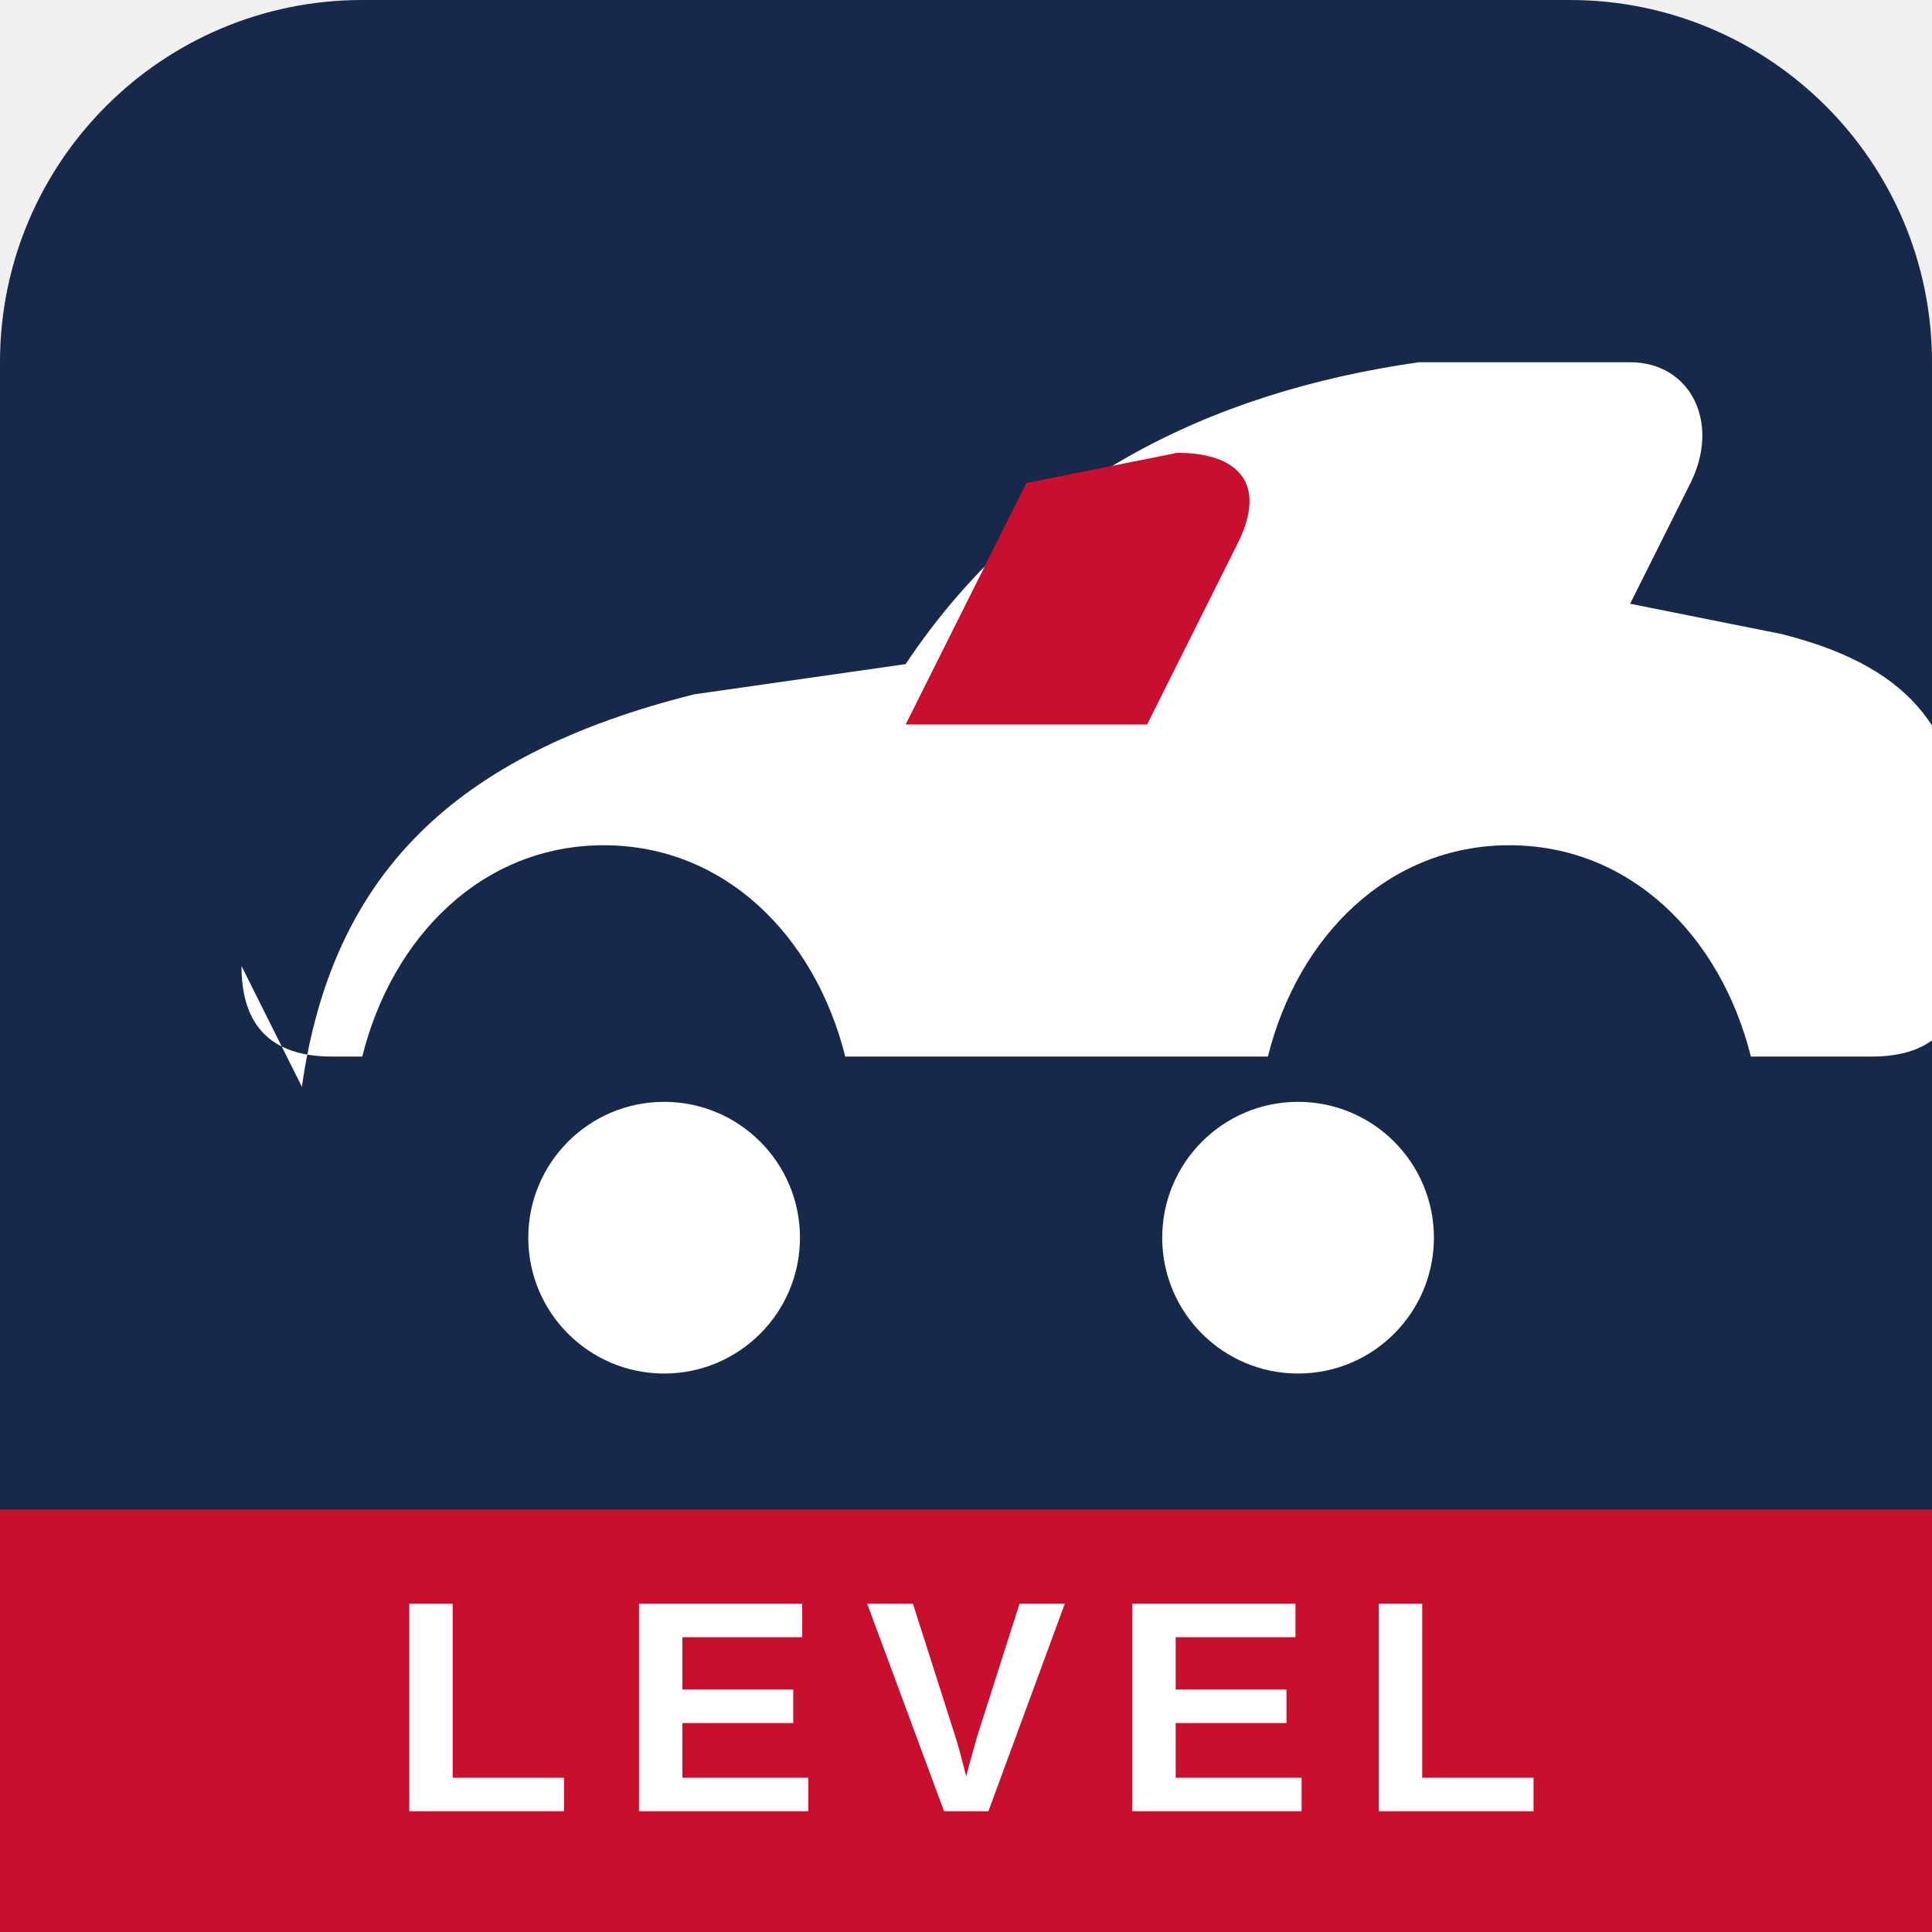
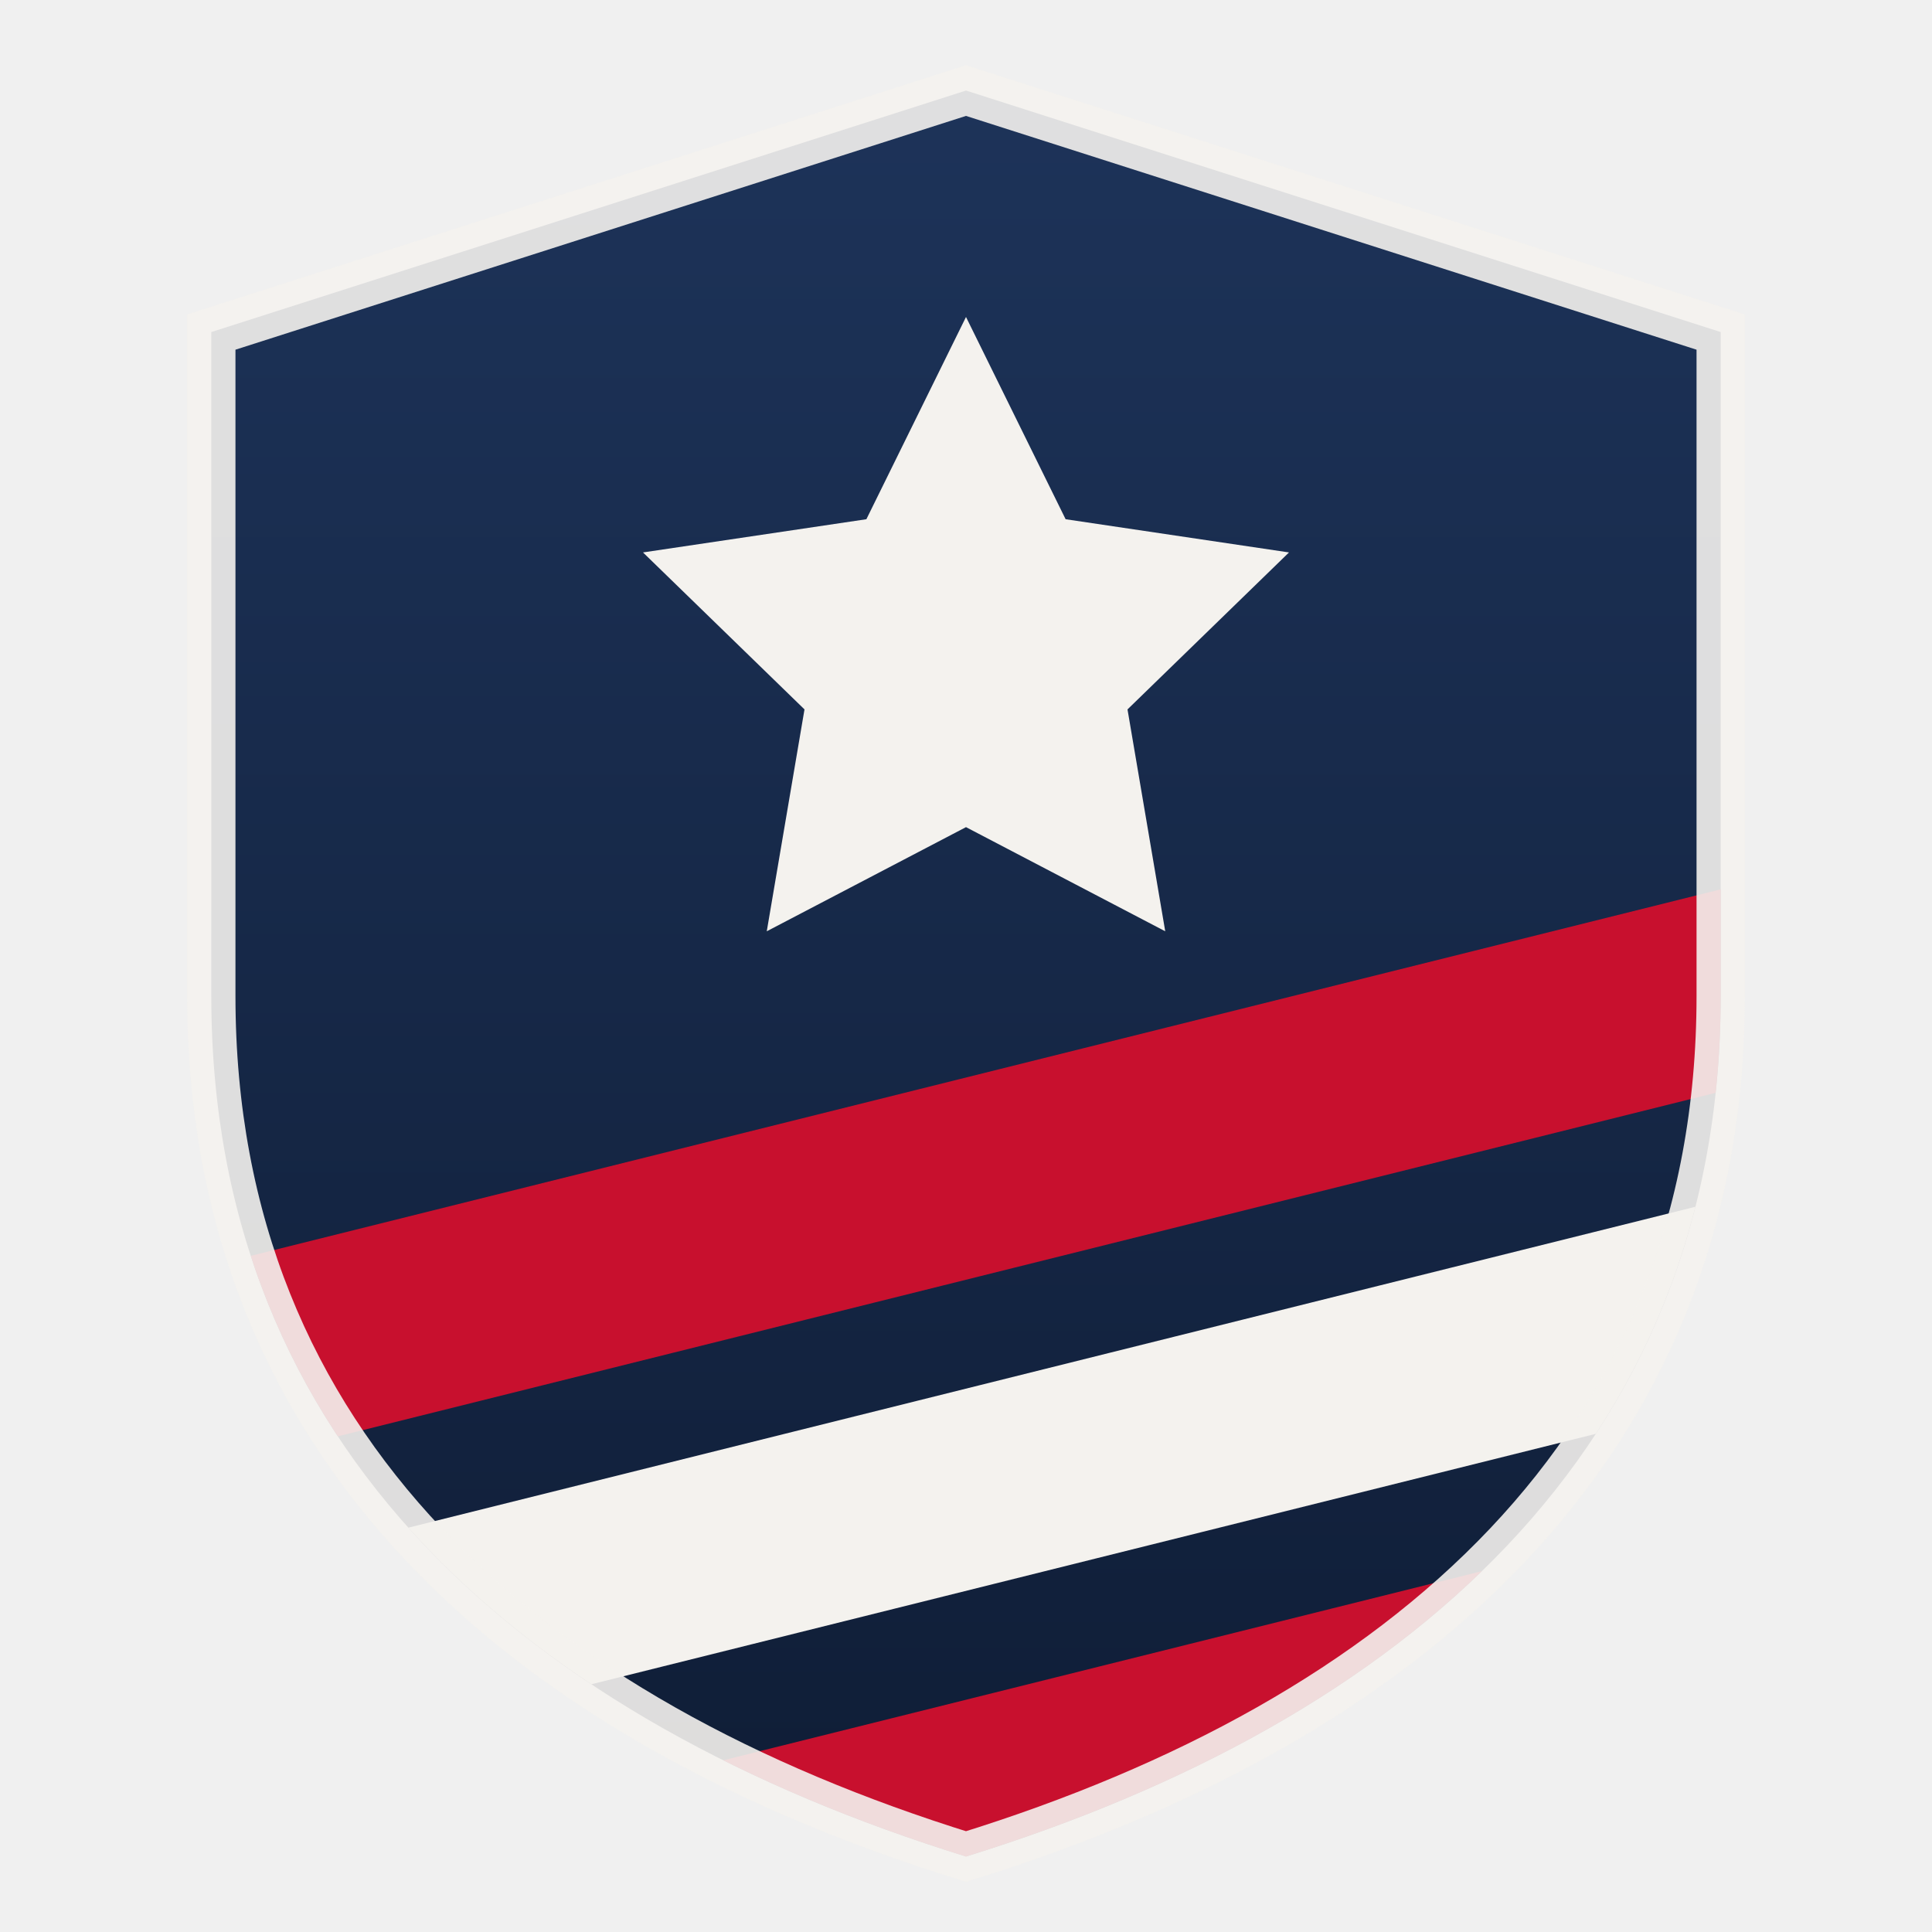
<svg xmlns="http://www.w3.org/2000/svg" viewBox="0 0 64 64" width="64" height="64">
-   <rect width="64" height="64" rx="12" fill="#16294a" />
-   <rect y="50" width="64" height="14" fill="#c8102e" />
-   <rect y="50" width="64" height="14" fill="none" />
-   <path d="M10 40 c1 -7 5 -11 13 -13 l7 -1 c4 -6 10 -9 17 -10 l7 0 c2 0 3 2 2 4 l-2 4 5 1 c4 1 6 3 6 7 l0 4 c0 2 -1 3 -3 3 l-4 0 c-1 -4 -4 -7 -8 -7 c-4 0 -7 3 -8 7 l-14 0 c-1 -4 -4 -7 -8 -7 c-4 0 -7 3 -8 7 l-1 0 c-2 0 -3 -1 -3 -3 z" fill="#ffffff" transform="translate(0,-4)" />
-   <path d="M34 20 l-4 8 8 0 3 -6 c1 -2 0 -3 -2 -3 z" fill="#c8102e" transform="translate(0,-4)" />
-   <circle cx="22" cy="41" r="4.5" fill="#ffffff" />
-   <circle cx="43" cy="41" r="4.5" fill="#ffffff" />
-   <text x="32" y="60" text-anchor="middle" font-family="Arial Narrow, Arial, sans-serif" font-weight="bold" font-size="10" fill="#ffffff" letter-spacing="1.5">LEVEL</text>
+   <defs>
+     <clipPath id="shield">
+       <path d="M32 3 L57 11 V33 C57 48 46.5 57 32 61.5 C17.5 57 7 48 7 33 V11 Z" />
+     </clipPath>
+     <linearGradient id="shieldBg" x1="0" y1="0" x2="0" y2="1">
+       <stop offset="0" stop-color="#1d3359" />
+       <stop offset="1" stop-color="#0f1d36" />
+     </linearGradient>
+   </defs>
+   <path d="M32 3 L57 11 V33 C57 48 46.5 57 32 61.5 C17.5 57 7 48 7 33 V11 Z" fill="url(#shieldBg)" />
+   <g clip-path="url(#shield)">
+     <g transform="rotate(-14 32 46)">
+       <rect x="-10" y="36" width="84" height="6.5" fill="#c8102e" />
+       <rect x="-10" y="46" width="84" height="6.5" fill="#f4f2ee" />
+       <rect x="-10" y="56" width="84" height="6.5" fill="#c8102e" />
+       <rect x="-10" y="66" width="84" height="6.5" fill="#f4f2ee" />
+     </g>
+   </g>
+   <path d="M32 3 L57 11 V33 C57 48 46.5 57 32 61.5 C17.5 57 7 48 7 33 V11 Z" fill="none" stroke="#f4f2ee" stroke-width="1.6" opacity="0.9" />
+   <path d="M32 10.5 l3.3 6.7 7.4 1.1 -5.35 5.2 1.25 7.35 -6.6 -3.45 -6.6 3.45 1.25 -7.35 -5.35 -5.2 7.4 -1.1 z" fill="#f4f2ee" />
</svg>
